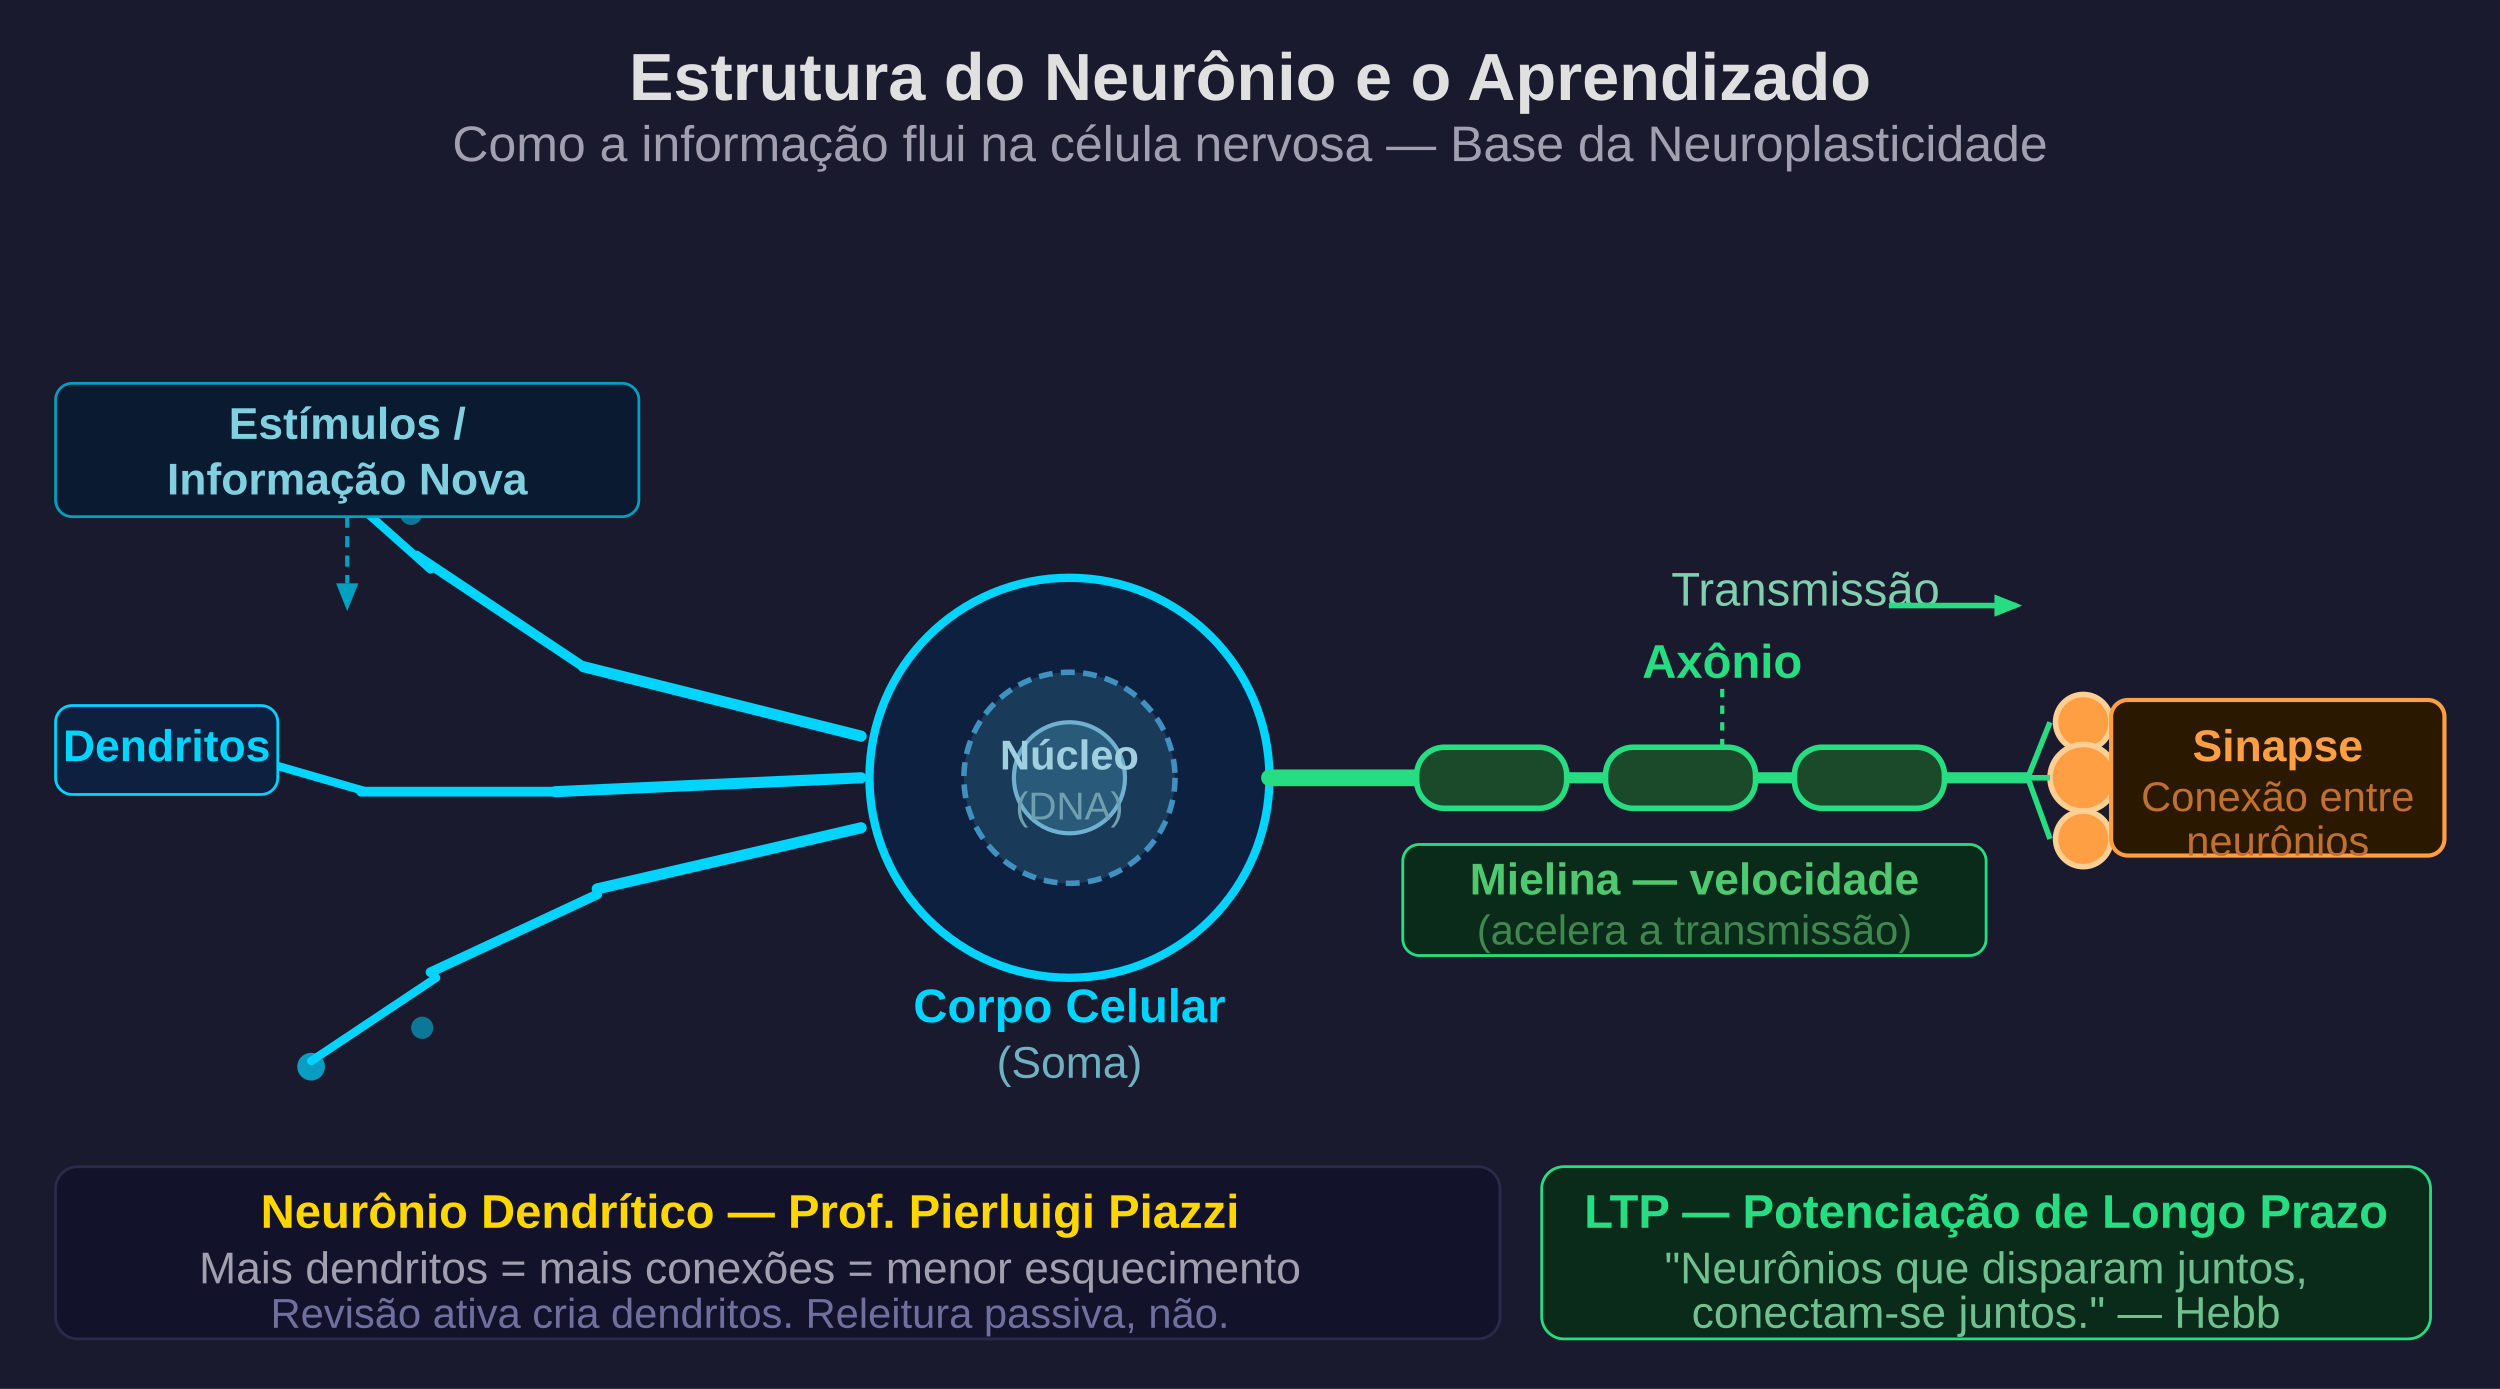
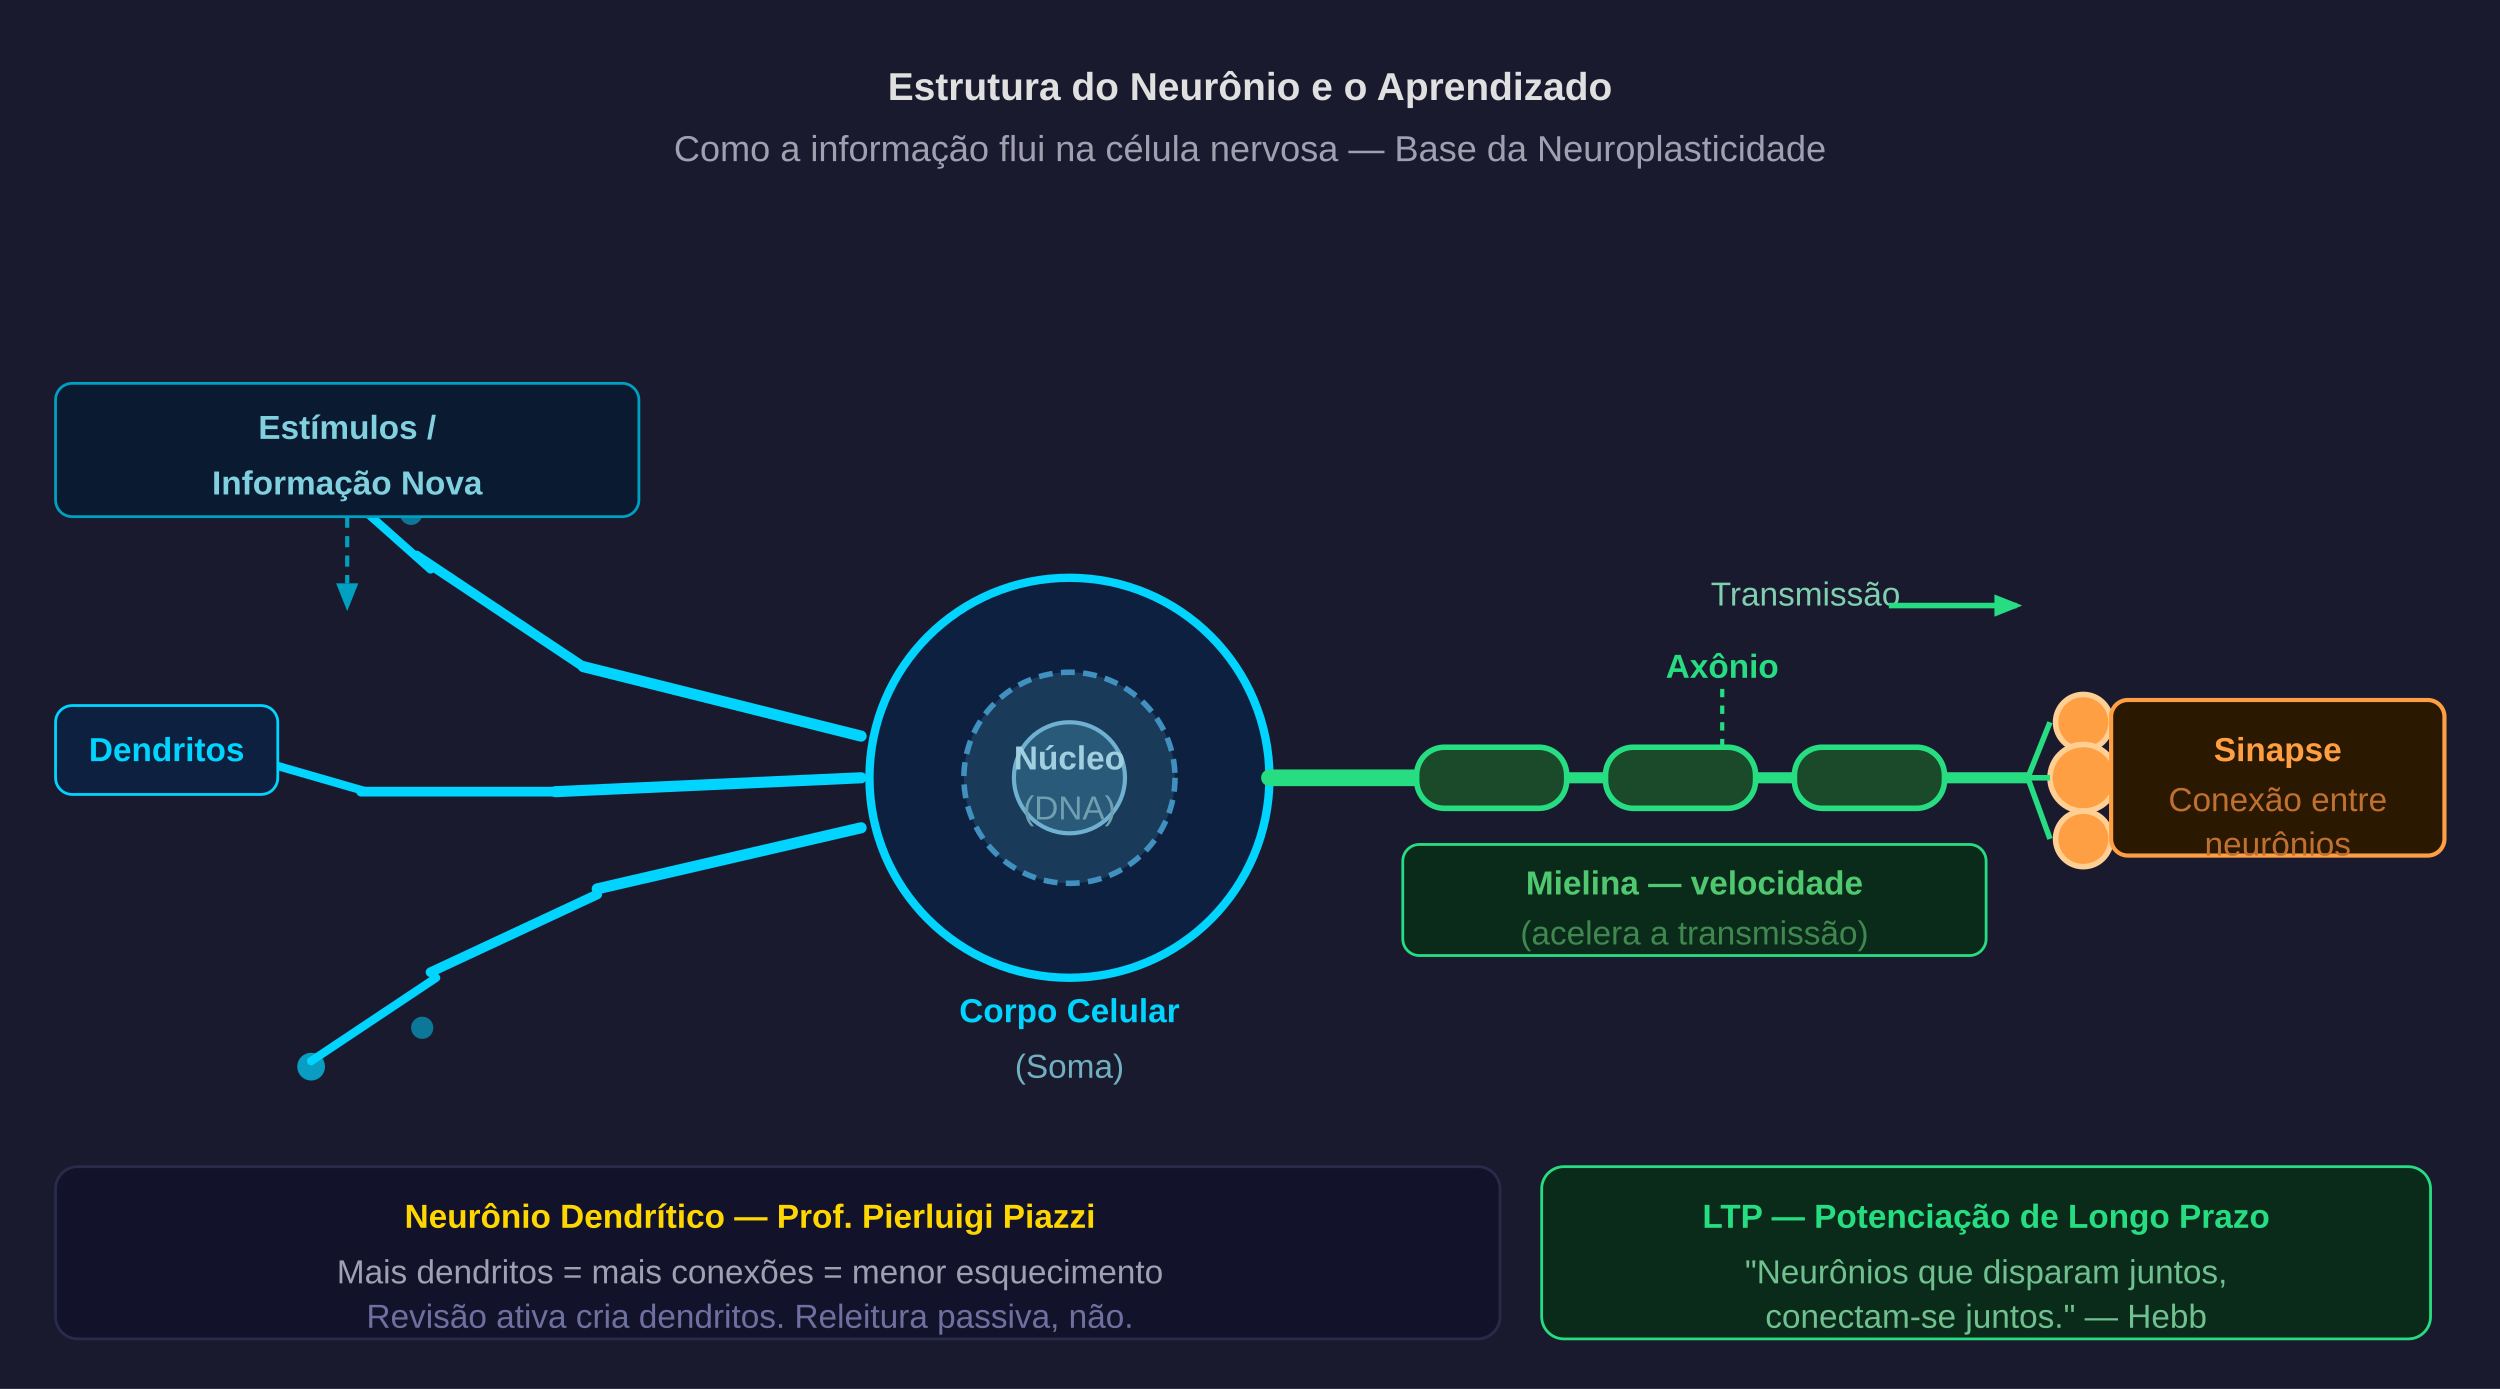
<svg xmlns="http://www.w3.org/2000/svg" width="900" height="500" viewBox="0 0 900 500" font-family="'Segoe UI', Arial, sans-serif">
  <rect width="900" height="500" fill="#1a1a2e" />
-   <text x="450" y="36" text-anchor="middle" fill="#e0e0e0" font-size="24" font-weight="bold">Estrutura do Neurônio e o Aprendizado</text>
-   <text x="450" y="58" text-anchor="middle" fill="#a0a0b0" font-size="18">Como a informação flui na célula nervosa — Base da Neuroplasticidade</text>
+   <text x="450" y="36" text-anchor="middle" fill="#e0e0e0" font-size="14" font-weight="bold">Estrutura do Neurônio e o Aprendizado</text>
+   <text x="450" y="58" text-anchor="middle" fill="#a0a0b0" font-size="13">Como a informação flui na célula nervosa — Base da Neuroplasticidade</text>
  <line x1="210" y1="240" x2="310" y2="265" stroke="#00d4ff" stroke-width="4" stroke-linecap="round" />
  <line x1="150" y1="200" x2="210" y2="240" stroke="#00d4ff" stroke-width="3.5" stroke-linecap="round" />
  <line x1="110" y1="165" x2="155" y2="205" stroke="#00d4ff" stroke-width="3" stroke-linecap="round" />
  <circle cx="110" cy="163" r="5" fill="#00d4ff" opacity="0.7" />
  <circle cx="148" cy="185" r="4" fill="#00d4ff" opacity="0.5" />
  <line x1="200" y1="285" x2="310" y2="280" stroke="#00d4ff" stroke-width="4" stroke-linecap="round" />
  <line x1="130" y1="285" x2="200" y2="285" stroke="#00d4ff" stroke-width="3.5" stroke-linecap="round" />
  <line x1="80" y1="270" x2="132" y2="285" stroke="#00d4ff" stroke-width="3" stroke-linecap="round" />
  <circle cx="79" cy="270" r="5" fill="#00d4ff" opacity="0.7" />
  <line x1="215" y1="320" x2="310" y2="298" stroke="#00d4ff" stroke-width="4" stroke-linecap="round" />
  <line x1="155" y1="350" x2="215" y2="322" stroke="#00d4ff" stroke-width="3.5" stroke-linecap="round" />
  <line x1="112" y1="382" x2="157" y2="352" stroke="#00d4ff" stroke-width="3" stroke-linecap="round" />
  <circle cx="112" cy="384" r="5" fill="#00d4ff" opacity="0.7" />
  <circle cx="152" cy="370" r="4" fill="#00d4ff" opacity="0.5" />
  <rect x="20" y="254" width="80" height="32" fill="#0d2040" rx="6" stroke="#00d4ff" stroke-width="1" />
-   <text x="60" y="274" text-anchor="middle" fill="#00d4ff" font-size="16" font-weight="bold">Dendritos</text>
+   <text x="60" y="274" text-anchor="middle" fill="#00d4ff" font-size="12" font-weight="bold">Dendritos</text>
  <rect x="20" y="138" width="210" height="48" fill="#0a1a30" rx="6" stroke="#00a0c0" stroke-width="1" />
-   <text x="125" y="158" text-anchor="middle" fill="#80d0e0" font-size="16" font-weight="bold">Estímulos /</text>
-   <text x="125" y="178" text-anchor="middle" fill="#80d0e0" font-size="16" font-weight="bold">Informação Nova</text>
+   <text x="125" y="158" text-anchor="middle" fill="#80d0e0" font-size="12" font-weight="bold">Estímulos /</text>
+   <text x="125" y="178" text-anchor="middle" fill="#80d0e0" font-size="12" font-weight="bold">Informação Nova</text>
  <line x1="125" y1="186" x2="125" y2="210" stroke="#00a0c0" stroke-width="1.5" stroke-dasharray="4,3" />
  <polygon points="121,210 125,220 129,210" fill="#00a0c0" />
  <circle cx="385" cy="280" r="72" fill="#0d2040" stroke="#00d4ff" stroke-width="3" />
  <circle cx="385" cy="280" r="38" fill="#1a3a5a" stroke="#4090c0" stroke-width="2" stroke-dasharray="5,3" />
  <circle cx="385" cy="280" r="20" fill="#2a5a7a" stroke="#70b0d0" stroke-width="1.5" />
-   <text x="385" y="277" text-anchor="middle" fill="#a0d0e0" font-size="15" font-weight="bold">Núcleo</text>
-   <text x="385" y="295" text-anchor="middle" fill="#70a0b0" font-size="14">(DNA)</text>
-   <text x="385" y="368" text-anchor="middle" fill="#00d4ff" font-size="17" font-weight="bold">Corpo Celular</text>
-   <text x="385" y="388" text-anchor="middle" fill="#70b0c0" font-size="16">(Soma)</text>
+   <text x="385" y="277" text-anchor="middle" fill="#a0d0e0" font-size="12" font-weight="bold">Núcleo</text>
+   <text x="385" y="295" text-anchor="middle" fill="#70a0b0" font-size="12">(DNA)</text>
+   <text x="385" y="368" text-anchor="middle" fill="#00d4ff" font-size="12" font-weight="bold">Corpo Celular</text>
+   <text x="385" y="388" text-anchor="middle" fill="#70b0c0" font-size="12">(Soma)</text>
  <line x1="457" y1="280" x2="510" y2="280" stroke="#26de81" stroke-width="6" stroke-linecap="round" />
  <rect x="510" y="269" width="54" height="22" rx="10" fill="#1a4a2a" stroke="#26de81" stroke-width="2" />
  <line x1="537" y1="280" x2="537" y2="280" stroke="#26de81" stroke-width="6" />
  <line x1="564" y1="280" x2="578" y2="280" stroke="#26de81" stroke-width="4" />
  <rect x="578" y="269" width="54" height="22" rx="10" fill="#1a4a2a" stroke="#26de81" stroke-width="2" />
  <line x1="632" y1="280" x2="646" y2="280" stroke="#26de81" stroke-width="4" />
  <rect x="646" y="269" width="54" height="22" rx="10" fill="#1a4a2a" stroke="#26de81" stroke-width="2" />
  <line x1="700" y1="280" x2="730" y2="280" stroke="#26de81" stroke-width="4" />
-   <text x="620" y="244" text-anchor="middle" fill="#26de81" font-size="17" font-weight="bold">Axônio</text>
+   <text x="620" y="244" text-anchor="middle" fill="#26de81" font-size="12" font-weight="bold">Axônio</text>
  <line x1="620" y1="248" x2="620" y2="269" stroke="#26de81" stroke-width="1.5" stroke-dasharray="3,3" />
  <rect x="505" y="304" width="210" height="40" fill="#0a2a1a" rx="6" stroke="#26de81" stroke-width="1" />
-   <text x="610" y="322" text-anchor="middle" fill="#50c870" font-size="16" font-weight="bold">Mielina — velocidade</text>
-   <text x="610" y="340" text-anchor="middle" fill="#408850" font-size="15">(acelera a transmissão)</text>
-   <text x="650" y="218" text-anchor="middle" fill="#80d0b0" font-size="17">Transmissão</text>
+   <text x="610" y="322" text-anchor="middle" fill="#50c870" font-size="12" font-weight="bold">Mielina — velocidade</text>
+   <text x="610" y="340" text-anchor="middle" fill="#408850" font-size="12">(acelera a transmissão)</text>
+   <text x="650" y="218" text-anchor="middle" fill="#80d0b0" font-size="12">Transmissão</text>
  <polygon points="718,222 728,218 718,214" fill="#26de81" />
  <line x1="680" y1="218" x2="726" y2="218" stroke="#26de81" stroke-width="2" />
  <circle cx="750" cy="260" r="10" fill="#ff9f43" stroke="#ffcf93" stroke-width="2" />
  <circle cx="750" cy="280" r="12" fill="#ff9f43" stroke="#ffcf93" stroke-width="2" />
  <circle cx="750" cy="302" r="10" fill="#ff9f43" stroke="#ffcf93" stroke-width="2" />
  <line x1="730" y1="280" x2="738" y2="260" stroke="#26de81" stroke-width="2" />
  <line x1="730" y1="280" x2="738" y2="280" stroke="#26de81" stroke-width="2" />
  <line x1="730" y1="280" x2="738" y2="302" stroke="#26de81" stroke-width="2" />
  <rect x="760" y="252" width="120" height="56" fill="#2a1800" rx="6" stroke="#ff9f43" stroke-width="1.5" />
-   <text x="820" y="274" text-anchor="middle" fill="#ff9f43" font-size="16" font-weight="bold">Sinapse</text>
-   <text x="820" y="292" text-anchor="middle" fill="#c07030" font-size="15">Conexão entre</text>
-   <text x="820" y="308" text-anchor="middle" fill="#c07030" font-size="15">neurônios</text>
+   <text x="820" y="274" text-anchor="middle" fill="#ff9f43" font-size="12" font-weight="bold">Sinapse</text>
+   <text x="820" y="292" text-anchor="middle" fill="#c07030" font-size="12">Conexão entre</text>
+   <text x="820" y="308" text-anchor="middle" fill="#c07030" font-size="12">neurônios</text>
  <rect x="20" y="420" width="520" height="62" fill="#12122a" rx="8" stroke="#2a2a4a" stroke-width="1" />
-   <text x="270" y="442" text-anchor="middle" fill="#ffd700" font-size="17" font-weight="bold">Neurônio Dendrítico — Prof. Pierluigi Piazzi</text>
-   <text x="270" y="462" text-anchor="middle" fill="#a0a0b0" font-size="16">Mais dendritos = mais conexões = menor esquecimento</text>
-   <text x="270" y="478" text-anchor="middle" fill="#7070a0" font-size="15">Revisão ativa cria dendritos. Releitura passiva, não.</text>
+   <text x="270" y="442" text-anchor="middle" fill="#ffd700" font-size="12" font-weight="bold">Neurônio Dendrítico — Prof. Pierluigi Piazzi</text>
+   <text x="270" y="462" text-anchor="middle" fill="#a0a0b0" font-size="12">Mais dendritos = mais conexões = menor esquecimento</text>
+   <text x="270" y="478" text-anchor="middle" fill="#7070a0" font-size="12">Revisão ativa cria dendritos. Releitura passiva, não.</text>
  <rect x="555" y="420" width="320" height="62" fill="#0a2a1a" rx="8" stroke="#26de81" stroke-width="1" />
-   <text x="715" y="442" text-anchor="middle" fill="#26de81" font-size="17" font-weight="bold">LTP — Potenciação de Longo Prazo</text>
-   <text x="715" y="462" text-anchor="middle" fill="#70c090" font-size="16">"Neurônios que disparam juntos,</text>
-   <text x="715" y="478" text-anchor="middle" fill="#70c090" font-size="16">conectam-se juntos." — Hebb</text>
+   <text x="715" y="442" text-anchor="middle" fill="#26de81" font-size="12" font-weight="bold">LTP — Potenciação de Longo Prazo</text>
+   <text x="715" y="462" text-anchor="middle" fill="#70c090" font-size="12">"Neurônios que disparam juntos,</text>
+   <text x="715" y="478" text-anchor="middle" fill="#70c090" font-size="12">conectam-se juntos." — Hebb</text>
</svg>
